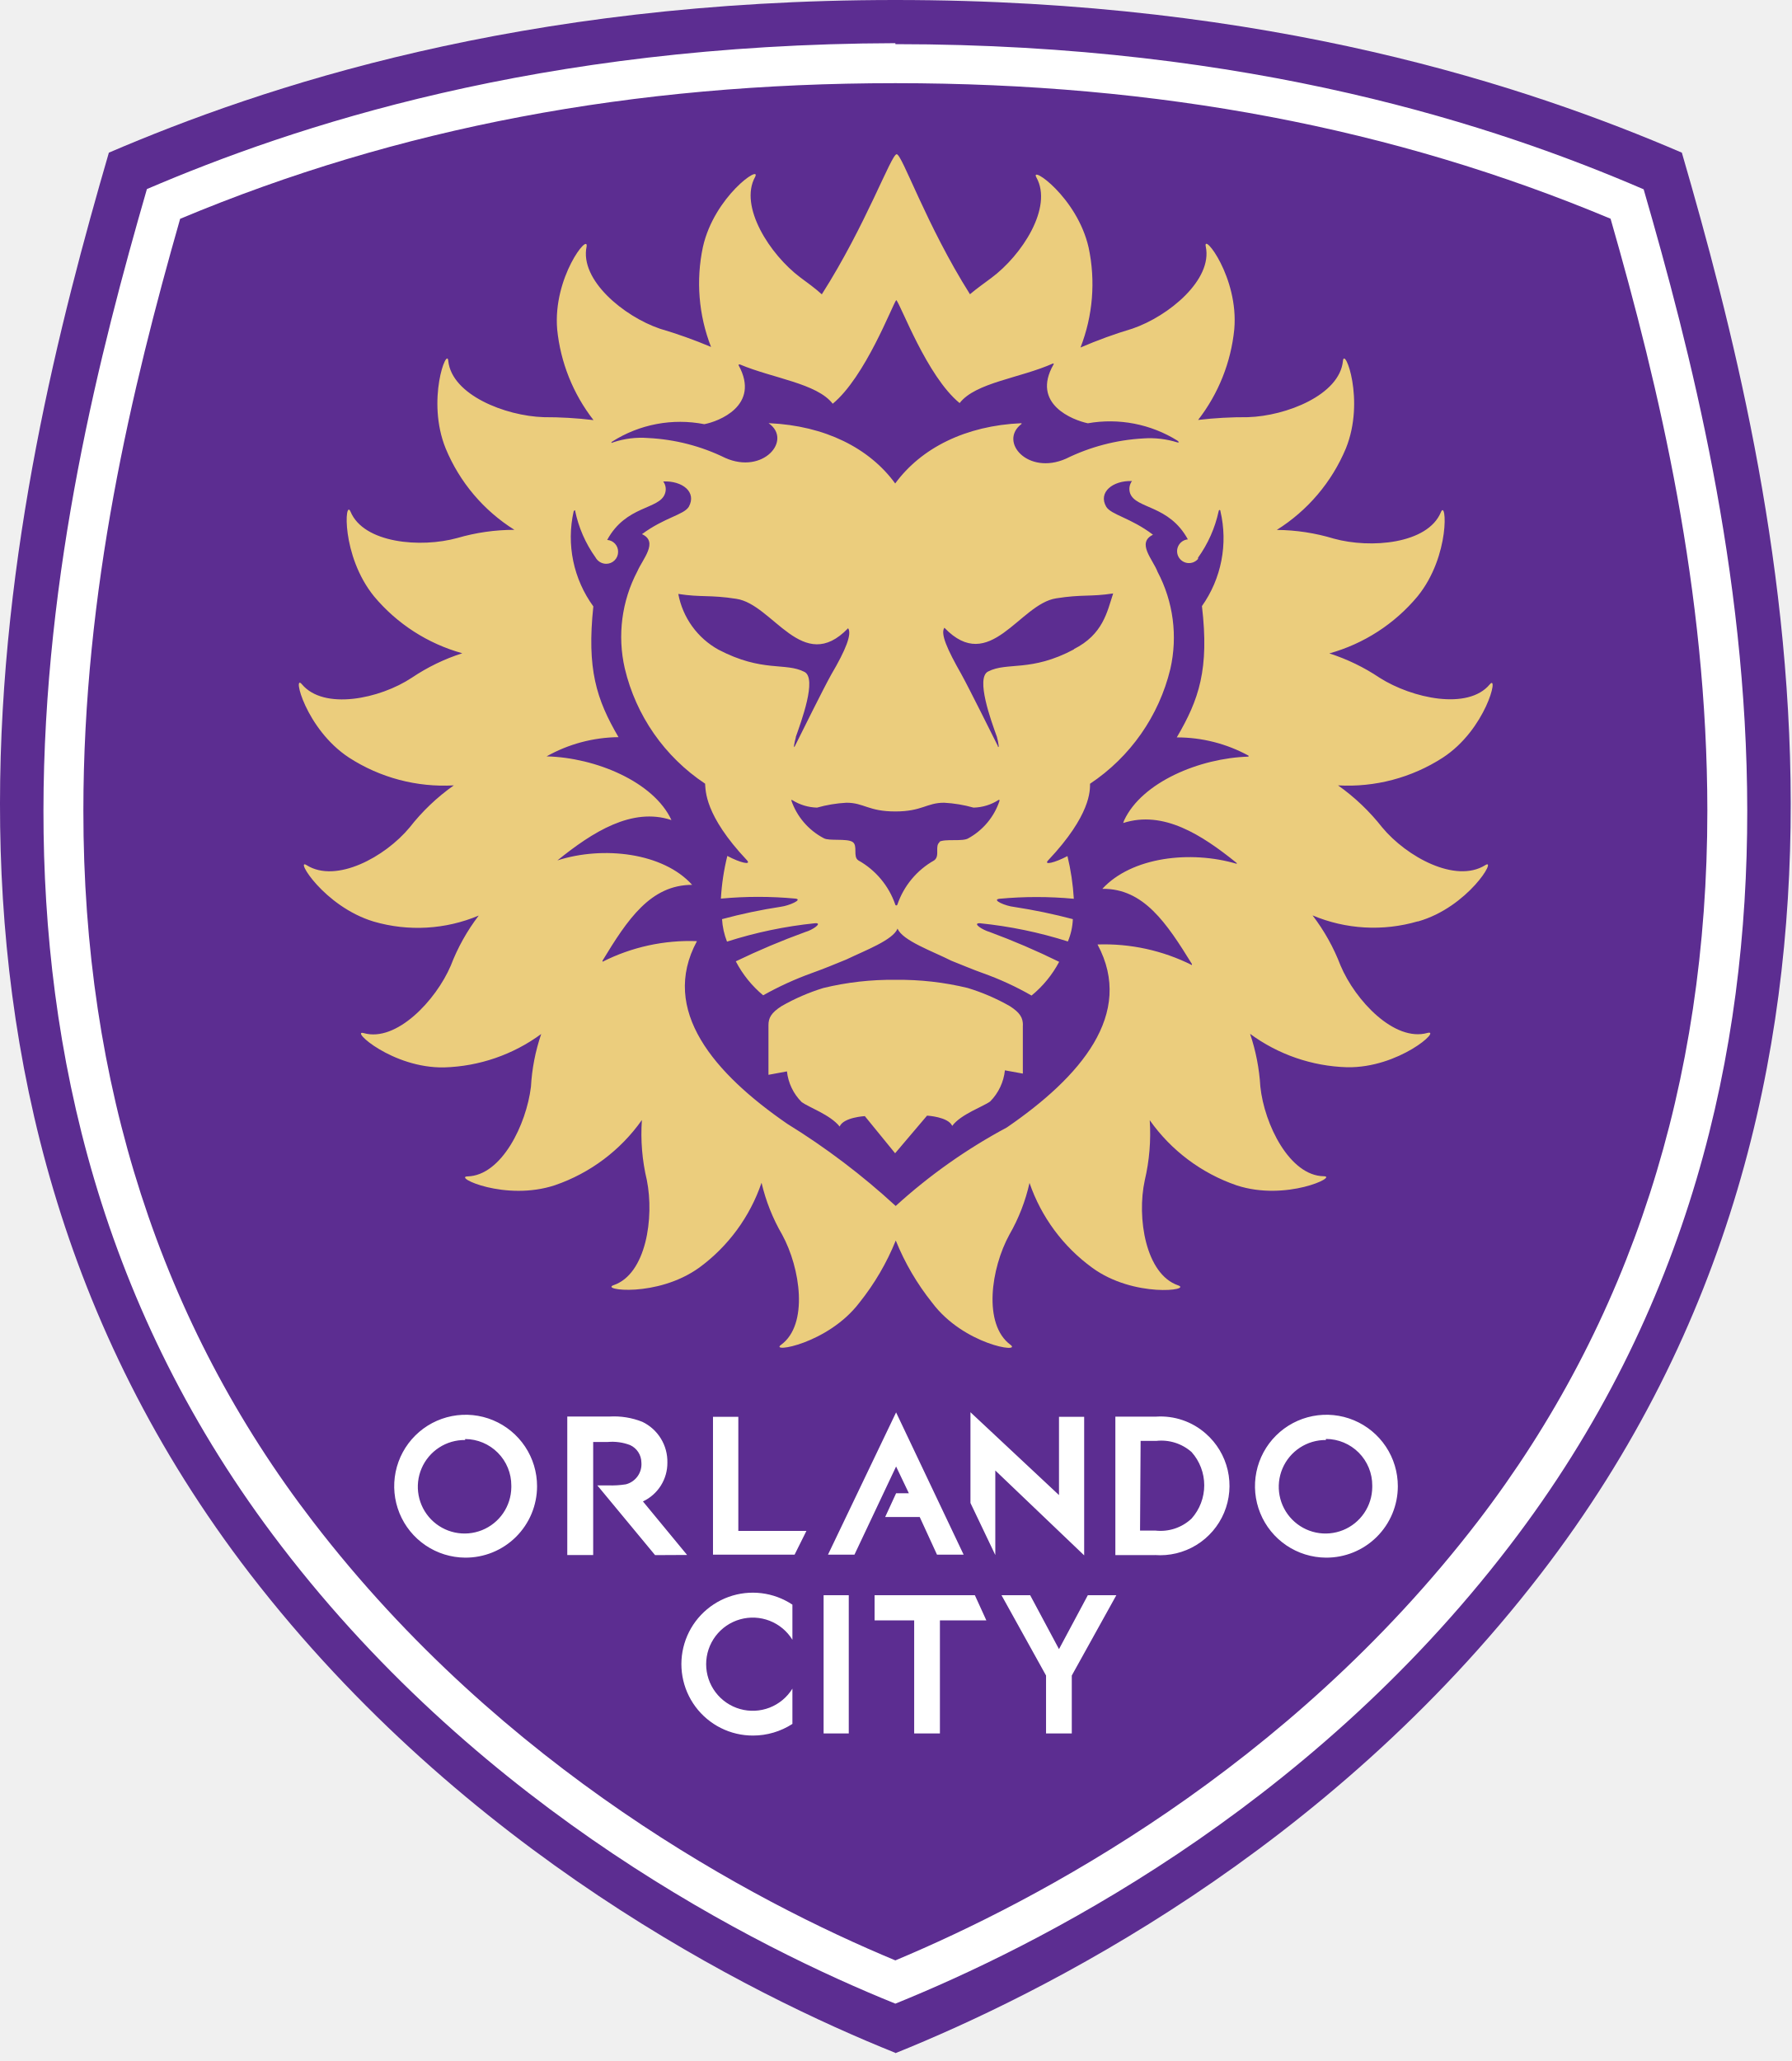
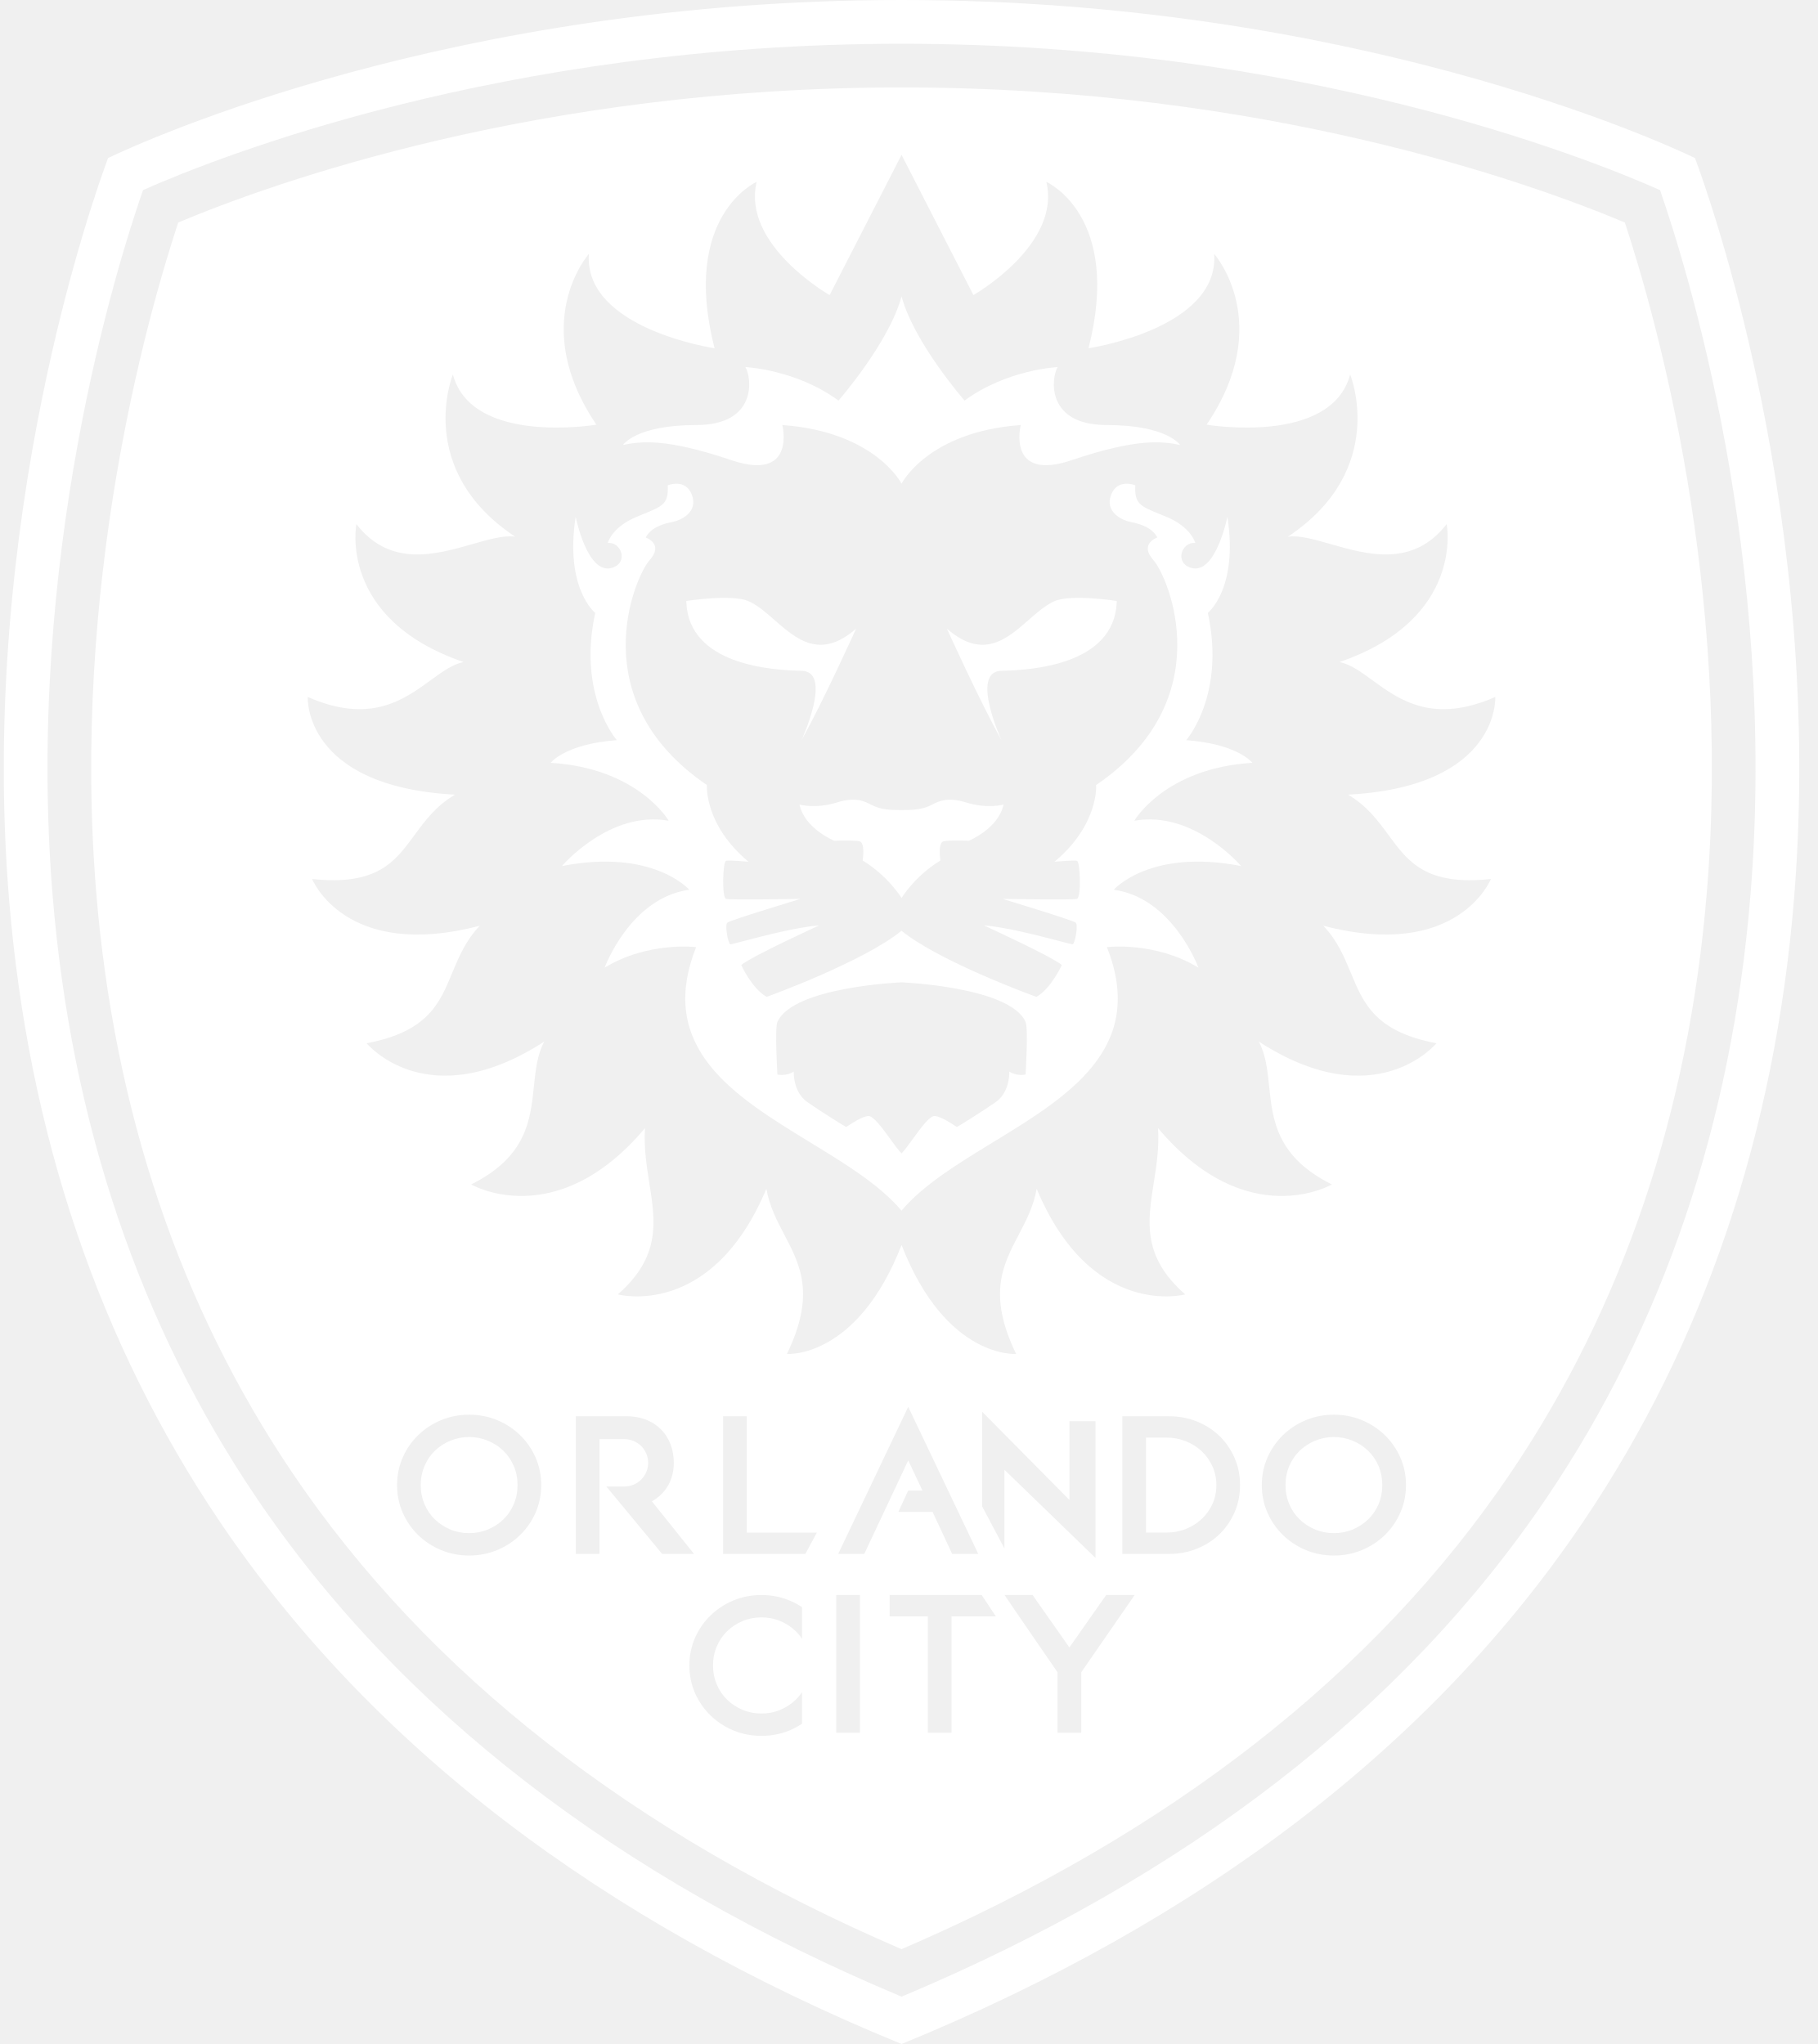
- <svg xmlns="http://www.w3.org/2000/svg" width="220" height="253" viewBox="0 0 220 253" fill="none">
-   <path d="M109.926 252C92.036 244.82 57.036 227.36 30.696 193.21C-16.084 132.42 1.396 59.92 13.366 18.74C32.136 10.69 63.806 0 109.926 0C156.046 0 187.756 10.69 206.486 18.74C218.456 59.92 235.936 132.48 189.156 193.21C162.836 227.4 127.776 244.86 109.926 252.04" fill="#5C2D91" />
-   <path d="M109.926 10.21C142.256 10.21 171.036 15.67 197.736 26.85C203.736 47.74 209.596 72.51 209.616 99.49C209.616 133.01 200.156 162.39 181.416 186.79C158.036 217.21 127.256 233.39 109.926 240.65C92.546 233.43 61.796 217.21 38.436 186.8C19.716 162.48 10.216 133.02 10.236 99.5C10.236 72.42 16.156 47.74 22.116 26.86C48.836 15.67 77.626 10.21 109.926 10.21ZM109.926 5.3C66.036 5.42 35.926 15.55 18.036 23.21C6.666 62.56 -9.964 131.79 34.536 189.78C59.536 222.42 92.896 239.08 109.926 245.96C126.926 239.08 160.276 222.49 185.316 189.78C229.816 131.78 213.186 62.56 201.796 23.24C183.946 15.55 153.796 5.42 109.926 5.42" fill="white" />
-   <path d="M125.576 125.85V131.79L123.376 131.39C123.224 132.832 122.586 134.179 121.566 135.21C120.756 135.82 117.956 136.78 116.906 138.21C116.416 137.09 113.816 136.95 113.816 136.95L109.896 141.57L106.176 137.01C106.176 137.01 103.556 137.15 103.086 138.29C101.946 136.85 99.296 135.93 98.426 135.29C97.41 134.277 96.771 132.947 96.616 131.52L94.346 131.94V125.85C94.346 124.97 94.666 124.33 95.966 123.5C97.589 122.573 99.309 121.828 101.096 121.28C103.993 120.577 106.966 120.241 109.946 120.28C112.93 120.242 115.906 120.578 118.806 121.28C120.603 121.827 122.333 122.572 123.966 123.5C125.266 124.33 125.586 124.96 125.586 125.85M174.036 113.11C169.782 114.349 165.231 114.088 161.146 112.37C162.579 114.241 163.734 116.309 164.576 118.51C166.386 122.82 171.206 127.93 175.246 126.8C177.056 126.31 171.746 131.13 165.376 131.01C161.085 130.885 156.934 129.454 153.476 126.91C154.183 129.004 154.607 131.184 154.736 133.39C155.226 138.05 158.346 144.33 162.516 144.39C164.326 144.39 157.896 147.5 151.826 145.51C147.517 144.032 143.783 141.232 141.156 137.51C141.32 139.987 141.115 142.474 140.546 144.89C139.546 149.49 140.656 156.41 144.626 157.78C146.436 158.38 139.206 159.35 134.106 155.63C130.526 153.032 127.834 149.393 126.396 145.21C125.899 147.439 125.066 149.58 123.926 151.56C121.666 155.68 120.656 162.56 124.056 165.08C125.516 166.15 118.316 165.08 114.456 159.93C112.599 157.612 111.089 155.034 109.976 152.28C108.863 155.034 107.354 157.612 105.496 159.93C101.616 165 94.416 166.14 95.896 165.08C99.286 162.61 98.276 155.67 96.026 151.56C94.872 149.574 94.019 147.427 93.496 145.19C92.074 149.365 89.404 153.003 85.846 155.61C80.666 159.33 73.606 158.35 75.336 157.76C79.336 156.39 80.336 149.47 79.416 144.87C78.839 142.455 78.633 139.967 78.806 137.49C76.18 141.212 72.446 144.012 68.136 145.49C62.036 147.51 55.586 144.46 57.406 144.41C61.596 144.3 64.626 138.02 65.186 133.41C65.307 131.202 65.731 129.022 66.446 126.93C62.987 129.471 58.837 130.901 54.546 131.03C48.176 131.16 42.906 126.34 44.656 126.82C48.656 127.96 53.516 122.82 55.346 118.53C56.189 116.329 57.344 114.261 58.776 112.39C54.692 114.108 50.141 114.369 45.886 113.13C39.756 111.28 36.126 105.21 37.656 106.21C41.266 108.47 47.276 105.21 50.296 101.57C51.84 99.593 53.666 97.854 55.716 96.41C51.173 96.666 46.666 95.472 42.846 93C37.516 89.5 35.846 82.55 37.066 84C39.756 87.21 46.616 85.81 50.566 83.19C52.478 81.903 54.562 80.893 56.756 80.19C52.522 79.016 48.745 76.581 45.926 73.21C41.866 68.21 42.316 61.13 43.036 62.81C44.656 66.69 51.646 67.29 56.156 66.04C58.431 65.377 60.787 65.04 63.156 65.04C59.372 62.67 56.421 59.177 54.716 55.05C52.316 49.13 54.896 42.5 55.036 44.31C55.476 48.48 62.036 51.06 66.746 51.21C68.792 51.205 70.836 51.325 72.866 51.57C70.36 48.351 68.814 44.489 68.406 40.43C67.866 34.06 72.306 28.5 72.016 30.28C71.166 34.38 76.586 38.84 81.016 40.35C83.15 40.978 85.247 41.726 87.296 42.59C85.775 38.688 85.427 34.427 86.296 30.33C87.686 24.1 93.516 20.13 92.706 21.72C90.706 25.33 94.516 31.25 98.246 34.05C99.126 34.7 100.056 35.37 100.896 36.13C106.316 27.63 109.416 18.93 110.086 18.93C110.756 18.93 113.696 27.58 119.086 36.12C119.956 35.38 120.896 34.73 121.706 34.12C125.476 31.32 129.286 25.45 127.246 21.79C126.366 20.2 132.246 24.17 133.656 30.4C134.525 34.497 134.178 38.758 132.656 42.66C134.736 41.762 136.866 40.988 139.036 40.34C143.476 38.82 148.896 34.34 148.036 30.27C147.656 28.46 152.096 34.04 151.536 40.42C151.132 44.474 149.594 48.331 147.096 51.55C149.127 51.312 151.171 51.198 153.216 51.21C157.906 51.07 164.476 48.48 164.876 44.31C165.056 42.5 167.636 49.13 165.236 55.05C163.511 59.179 160.548 62.673 156.756 65.05C159.129 65.071 161.486 65.431 163.756 66.12C168.286 67.37 175.276 66.77 176.896 62.89C177.586 61.15 178.096 68.21 174.036 73.21C171.221 76.589 167.443 79.03 163.206 80.21C165.401 80.913 167.485 81.923 169.396 83.21C173.396 85.74 180.226 87.21 182.896 84.02C184.066 82.61 182.446 89.56 177.116 93.02C173.302 95.479 168.807 96.666 164.276 96.41C166.323 97.859 168.149 99.597 169.696 101.57C172.696 105.18 178.696 108.47 182.336 106.21C183.866 105.21 180.246 111.36 174.106 113.11M75.246 54.31C76.638 53.838 78.111 53.654 79.576 53.77C82.863 53.932 86.082 54.762 89.036 56.21C93.696 58.29 97.326 54.01 94.366 51.95H94.456C101.276 52.26 106.736 55 109.906 59.35C113.086 55 118.556 52.24 125.416 51.95V52.04C122.566 54.21 126.196 58.37 130.866 56.31C133.833 54.85 137.064 54.003 140.366 53.82C141.781 53.718 143.203 53.885 144.556 54.31C144.786 54.31 144.806 54.31 144.556 54.09C141.277 52.049 137.36 51.29 133.556 51.96C131.746 51.58 126.556 49.61 129.346 44.74C129.361 44.724 129.369 44.702 129.369 44.68C129.369 44.658 129.361 44.636 129.346 44.62H129.276C125.216 46.43 119.776 46.95 117.816 49.48C113.806 46.21 110.596 37.41 110.036 36.83C109.526 37.52 106.226 46.27 102.236 49.56C100.286 47.05 94.906 46.45 90.846 44.74C90.736 44.74 90.626 44.74 90.686 44.85C93.396 49.8 88.176 51.76 86.466 52.07C82.561 51.308 78.513 52.074 75.156 54.21C74.996 54.32 75.066 54.41 75.156 54.35M115.286 103.35C116.006 102.92 118.206 103.35 118.896 102.9C120.693 101.907 122.052 100.276 122.706 98.33C122.706 98.19 122.706 98.13 122.596 98.2C121.679 98.789 120.617 99.114 119.526 99.14C118.349 98.808 117.138 98.606 115.916 98.54C113.746 98.54 113.226 99.61 109.916 99.61C106.596 99.61 106.086 98.54 103.916 98.54C102.695 98.606 101.484 98.808 100.306 99.14C99.244 99.111 98.209 98.8 97.306 98.24C97.176 98.15 97.106 98.24 97.146 98.24C97.832 100.249 99.264 101.918 101.146 102.9C101.756 103.26 103.966 102.9 104.666 103.35C105.366 103.8 104.666 105.16 105.386 105.62C107.51 106.81 109.122 108.739 109.916 111.04C109.921 111.071 109.937 111.099 109.961 111.119C109.985 111.139 110.015 111.15 110.046 111.15C110.076 111.146 110.104 111.133 110.127 111.114C110.15 111.094 110.167 111.069 110.176 111.04C110.963 108.741 112.568 106.811 114.686 105.62C115.466 105.06 114.686 103.81 115.406 103.35M97.706 90.52C97.611 90.848 97.537 91.182 97.486 91.52C97.486 91.75 97.486 91.81 97.626 91.52C98.406 89.95 101.096 84.52 102.046 82.82C103.856 79.75 104.606 77.82 104.126 77.12C98.546 82.91 94.916 74.18 90.406 73.51C87.156 73 86.106 73.35 83.276 72.91C83.543 74.343 84.124 75.699 84.976 76.882C85.828 78.064 86.931 79.044 88.206 79.75C93.626 82.58 96.406 81.27 98.766 82.48C100.336 83.29 98.366 88.58 97.696 90.48M131.826 79.69C135.436 77.88 135.926 75.09 136.666 72.85C133.836 73.28 132.876 72.94 129.666 73.45C125.156 74.14 121.526 82.87 115.946 77.06C115.436 77.78 116.286 79.7 118.026 82.76C119.026 84.57 121.796 90.16 122.506 91.57C122.506 91.77 122.636 91.73 122.616 91.57C122.57 91.184 122.493 90.803 122.386 90.43C121.696 88.52 119.746 83.21 121.316 82.43C123.676 81.22 126.556 82.54 131.876 79.7M138.016 100.7C140.196 96.02 147.276 93.06 153.286 92.88V92.76C150.584 91.285 147.555 90.515 144.476 90.52C147.216 85.86 148.476 82.14 147.566 74.4C148.747 72.731 149.56 70.83 149.951 68.824C150.343 66.817 150.303 64.75 149.836 62.76C149.836 62.56 149.656 62.54 149.616 62.76C149.172 64.813 148.311 66.753 147.086 68.46V68.61C146.931 68.792 146.734 68.933 146.511 69.021C146.289 69.109 146.048 69.141 145.811 69.114C145.573 69.087 145.346 69.002 145.148 68.867C144.951 68.732 144.79 68.55 144.68 68.338C144.569 68.126 144.513 67.89 144.515 67.65C144.517 67.411 144.578 67.176 144.692 66.966C144.806 66.756 144.97 66.577 145.17 66.445C145.369 66.314 145.598 66.233 145.836 66.21C143.526 61.97 139.486 62.49 138.756 60.58C138.664 60.327 138.636 60.054 138.675 59.788C138.713 59.521 138.817 59.267 138.976 59.05C136.626 58.97 134.786 60.43 135.816 62.21C136.446 63.21 138.816 63.56 141.556 65.64C139.496 66.64 141.556 68.69 142.116 70.19C144.052 73.85 144.609 78.084 143.686 82.12C142.291 87.89 138.77 92.922 133.826 96.21C133.826 97.02 133.936 100.04 128.696 105.6C128.066 106.25 129.486 105.92 131.056 105.09C131.471 106.81 131.732 108.564 131.836 110.33C128.793 110.045 125.73 110.045 122.686 110.33C121.686 110.47 123.496 111.23 124.496 111.33C126.928 111.701 129.338 112.202 131.716 112.83C131.68 113.773 131.473 114.701 131.106 115.57C127.583 114.451 123.954 113.701 120.276 113.33C119.336 113.33 120.636 114.16 121.486 114.4C124.397 115.477 127.251 116.702 130.036 118.07C129.192 119.661 128.04 121.069 126.646 122.21C124.733 121.112 122.725 120.188 120.646 119.45C119.436 119.02 118.096 118.45 116.786 117.93C114.546 116.79 110.786 115.47 110.196 113.99C109.636 115.4 106.196 116.68 103.916 117.78C102.476 118.38 101.006 118.97 99.696 119.44C97.624 120.185 95.617 121.102 93.696 122.18C92.31 121.027 91.168 119.61 90.336 118.01C93.126 116.662 95.983 115.457 98.896 114.4C99.746 114.17 101.046 113.28 100.086 113.33C96.407 113.704 92.778 114.461 89.256 115.59C88.909 114.708 88.703 113.776 88.646 112.83C91.022 112.188 93.433 111.68 95.866 111.31C96.866 111.18 98.596 110.43 97.676 110.31C94.626 110.024 91.556 110.024 88.506 110.31C88.606 108.543 88.87 106.788 89.296 105.07C90.886 105.92 92.296 106.24 91.696 105.59C86.456 100.03 86.646 97.01 86.566 96.2C81.603 92.906 78.078 87.847 76.706 82.05C75.778 78.016 76.328 73.783 78.256 70.12C78.906 68.62 80.876 66.51 78.816 65.57C81.606 63.51 83.946 63.21 84.566 62.21C85.566 60.4 83.776 59 81.426 59.1C81.585 59.318 81.687 59.572 81.722 59.84C81.757 60.107 81.724 60.379 81.626 60.63C80.926 62.56 76.856 62.02 74.546 66.28C74.914 66.305 75.258 66.471 75.507 66.743C75.757 67.014 75.892 67.371 75.886 67.74C75.888 67.933 75.85 68.125 75.777 68.304C75.704 68.483 75.596 68.646 75.459 68.782C75.322 68.919 75.159 69.027 74.98 69.101C74.802 69.174 74.61 69.211 74.416 69.21C74.15 69.207 73.889 69.133 73.66 68.996C73.432 68.859 73.244 68.664 73.116 68.43C71.888 66.713 71.033 64.757 70.606 62.69C70.606 62.55 70.466 62.69 70.426 62.78C69.977 64.784 69.961 66.86 70.378 68.871C70.796 70.882 71.637 72.78 72.846 74.44C72.036 82.11 73.206 85.83 75.936 90.49C72.841 90.521 69.804 91.332 67.106 92.85C73.106 92.99 80.266 95.97 82.436 100.67C77.596 99.06 72.756 102.13 68.436 105.62C74.066 103.81 81.436 104.68 84.976 108.62C79.866 108.62 77.036 112.88 73.976 117.92V118.06C77.563 116.249 81.551 115.379 85.566 115.53C80.976 124.03 87.696 131.78 96.646 137.95C101.398 140.881 105.858 144.26 109.966 148.04C114.101 144.276 118.686 141.038 123.616 138.4C132.636 132.21 139.336 124.48 134.746 115.94C138.76 115.8 142.746 116.67 146.336 118.47V118.34C143.246 113.34 140.416 109.04 135.336 109.11C138.946 105.19 146.166 104.36 151.836 106.04V105.94C147.536 102.47 142.836 99.44 137.896 101.03" fill="#EBCD7D" />
-   <path d="M101.116 212.79V195.82H104.206V212.79H101.116ZM112.236 212.79V198.91H107.376V195.82H119.686L121.096 198.91H115.396V212.79H112.236ZM128.426 212.79V205.68L122.956 195.82H126.476L130.016 202.44L133.556 195.82H137.056L131.586 205.68V212.79H128.426ZM57.106 191.21C55.374 191.198 53.684 190.673 52.249 189.702C50.815 188.731 49.7 187.357 49.046 185.752C48.392 184.148 48.227 182.386 48.573 180.689C48.919 178.991 49.76 177.434 50.99 176.214C52.219 174.994 53.783 174.166 55.483 173.833C57.184 173.501 58.944 173.679 60.543 174.346C62.142 175.013 63.507 176.139 64.467 177.581C65.427 179.023 65.938 180.718 65.936 182.45C65.935 183.606 65.705 184.75 65.26 185.817C64.815 186.884 64.163 187.852 63.343 188.666C62.522 189.48 61.549 190.124 60.478 190.561C59.408 190.997 58.262 191.218 57.106 191.21ZM57.106 176.77C55.971 176.756 54.857 177.079 53.906 177.699C52.954 178.318 52.208 179.205 51.761 180.249C51.314 181.292 51.186 182.445 51.394 183.561C51.602 184.677 52.136 185.706 52.929 186.519C53.722 187.331 54.738 187.89 55.848 188.125C56.959 188.36 58.114 188.261 59.168 187.839C60.222 187.418 61.128 186.693 61.77 185.757C62.412 184.821 62.762 183.715 62.776 182.58V182.37C62.782 180.86 62.188 179.41 61.124 178.337C60.061 177.265 58.616 176.658 57.106 176.65M162.786 191.21C161.054 191.198 159.364 190.673 157.929 189.702C156.495 188.731 155.38 187.357 154.726 185.752C154.072 184.148 153.907 182.386 154.253 180.689C154.599 178.991 155.44 177.434 156.67 176.214C157.9 174.994 159.463 174.166 161.163 173.833C162.864 173.501 164.624 173.679 166.223 174.346C167.822 175.013 169.187 176.139 170.147 177.581C171.107 179.023 171.618 180.718 171.616 182.45C171.615 183.606 171.385 184.75 170.94 185.817C170.495 186.884 169.844 187.852 169.023 188.666C168.202 189.48 167.229 190.124 166.159 190.561C165.088 190.997 163.942 191.218 162.786 191.21ZM162.786 176.77C161.651 176.76 160.538 177.087 159.589 177.71C158.64 178.332 157.896 179.222 157.453 180.267C157.009 181.312 156.885 182.465 157.097 183.581C157.309 184.696 157.847 185.723 158.643 186.533C159.438 187.343 160.456 187.898 161.568 188.13C162.679 188.361 163.834 188.257 164.887 187.832C165.939 187.407 166.842 186.679 167.481 185.74C168.12 184.802 168.466 183.695 168.476 182.56V182.36C168.479 181.611 168.334 180.868 168.049 180.175C167.764 179.482 167.346 178.851 166.817 178.32C166.289 177.789 165.661 177.367 164.969 177.079C164.277 176.79 163.536 176.641 162.786 176.64M87.536 190.84V173.92H90.646V187.93H99.006L97.556 190.84H87.536ZM133.106 190.93L122.196 180.51V190.89L119.146 184.5V173.36L130.016 183.53V173.92H133.106V190.93ZM141.846 190.9H136.936V173.9H141.936C143.04 173.827 144.147 173.974 145.194 174.331C146.241 174.688 147.207 175.248 148.036 175.98C149.384 177.158 150.326 178.73 150.73 180.473C151.133 182.217 150.978 184.043 150.285 185.693C149.592 187.343 148.398 188.733 146.87 189.666C145.343 190.599 143.561 191.027 141.776 190.89M139.966 187.89H141.876C142.676 187.978 143.486 187.891 144.249 187.636C145.012 187.38 145.711 186.962 146.296 186.41C147.296 185.286 147.848 183.834 147.848 182.33C147.848 180.826 147.296 179.374 146.296 178.25C145.708 177.73 145.016 177.339 144.267 177.103C143.517 176.867 142.727 176.791 141.946 176.88H140.036L139.966 187.89ZM80.426 190.9L73.336 182.34H74.656C75.385 182.368 76.116 182.324 76.836 182.21C77.422 182.061 77.935 181.708 78.285 181.215C78.635 180.723 78.798 180.122 78.746 179.52C78.74 179.07 78.606 178.631 78.36 178.254C78.114 177.877 77.766 177.577 77.356 177.39C76.487 177.059 75.553 176.929 74.626 177.01H72.826V190.89H69.646V173.89H74.806C76.191 173.804 77.578 174.026 78.866 174.54C79.804 174.991 80.592 175.702 81.136 176.589C81.681 177.475 81.958 178.5 81.936 179.54C81.945 180.539 81.667 181.519 81.135 182.365C80.603 183.21 79.84 183.885 78.936 184.31L84.356 190.88L80.426 190.9ZM118.306 190.84H115.036L112.916 186.22H108.676L110.016 183.31H111.586L110.016 180.02L104.906 190.84H101.656L110.016 173.38L118.306 190.84ZM97.286 207.29C96.633 208.35 95.652 209.168 94.492 209.62C93.331 210.072 92.055 210.133 90.857 209.793C89.659 209.454 88.604 208.733 87.853 207.74C87.103 206.746 86.696 205.535 86.696 204.29C86.696 203.045 87.103 201.834 87.853 200.84C88.604 199.847 89.659 199.126 90.857 198.787C92.055 198.447 93.331 198.508 94.492 198.96C95.652 199.412 96.633 200.23 97.286 201.29V196.98C96.146 196.221 94.844 195.739 93.484 195.574C92.125 195.409 90.745 195.564 89.457 196.028C88.168 196.492 87.005 197.251 86.063 198.245C85.12 199.239 84.424 200.439 84.029 201.751C83.634 203.062 83.551 204.448 83.788 205.797C84.025 207.146 84.575 208.421 85.393 209.519C86.211 210.618 87.276 211.509 88.5 212.122C89.725 212.735 91.077 213.053 92.446 213.05C94.164 213.05 95.845 212.554 97.286 211.62V207.29Z" fill="white" />
+ <svg xmlns="http://www.w3.org/2000/svg" width="40" height="45" viewBox="0 0 40 45" fill="none">
+   <g clip-path="url(#clip0_71_309)">
+     <path fill-rule="evenodd" clip-rule="evenodd" d="M4.847 33.514C8.164 38.421 13.209 42.285 19.843 45C26.476 42.285 31.521 38.421 34.838 33.514C37.502 29.574 39.066 24.953 39.487 19.78C40.167 11.435 37.613 4.299 37.306 3.479C36.527 3.106 29.734 0 19.843 0C9.951 0 3.158 3.106 2.379 3.479C2.072 4.299 -0.482 11.435 0.198 19.78C0.619 24.953 2.184 29.574 4.847 33.514ZM5.645 32.975C8.792 37.632 13.568 41.326 19.843 43.958C26.117 41.326 30.893 37.632 34.041 32.975C36.61 29.174 38.12 24.708 38.528 19.702C39.13 12.307 37.128 5.885 36.537 4.185C34.906 3.461 28.636 0.963 19.843 0.963C11.049 0.963 4.779 3.461 3.148 4.185C2.557 5.885 0.555 12.307 1.157 19.702C1.565 24.708 3.075 29.174 5.645 32.975ZM6.442 32.436C9.42 36.842 13.927 40.365 19.843 42.912C25.758 40.365 30.265 36.842 33.243 32.436C35.719 28.774 37.174 24.463 37.569 19.624C38.114 12.924 36.472 7.055 35.763 4.899C33.676 4.022 27.842 1.925 19.843 1.925C11.843 1.925 6.009 4.023 3.922 4.899C3.213 7.055 1.571 12.924 2.116 19.624C2.511 24.463 3.966 28.774 6.442 32.436ZM11.449 31.598C11.306 31.457 11.136 31.346 10.945 31.266C10.753 31.186 10.544 31.145 10.326 31.145C10.107 31.145 9.899 31.186 9.707 31.266C9.516 31.346 9.346 31.457 9.202 31.598C9.058 31.738 8.944 31.904 8.863 32.09C8.781 32.278 8.739 32.481 8.739 32.695C8.739 32.91 8.781 33.113 8.863 33.3C8.944 33.487 9.058 33.653 9.202 33.793C9.346 33.934 9.515 34.045 9.707 34.125C9.898 34.205 10.107 34.246 10.326 34.246C10.545 34.246 10.753 34.205 10.945 34.125C11.136 34.045 11.306 33.934 11.449 33.793C11.593 33.653 11.707 33.487 11.789 33.3C11.871 33.113 11.912 32.909 11.912 32.695C11.912 32.481 11.871 32.278 11.789 32.09C11.707 31.904 11.593 31.738 11.449 31.598ZM11.391 32.695C11.391 32.844 11.364 32.985 11.309 33.114C11.255 33.242 11.178 33.355 11.082 33.448C10.986 33.542 10.871 33.618 10.741 33.672C10.484 33.78 10.168 33.78 9.91 33.672C9.78 33.618 9.666 33.542 9.569 33.448C9.473 33.355 9.397 33.242 9.342 33.114C9.288 32.985 9.26 32.844 9.26 32.695C9.26 32.546 9.288 32.405 9.342 32.277C9.397 32.149 9.473 32.036 9.569 31.942C9.666 31.848 9.781 31.773 9.91 31.719C10.039 31.665 10.179 31.637 10.326 31.637C10.473 31.637 10.612 31.665 10.741 31.719C10.871 31.773 10.985 31.848 11.082 31.942C11.178 32.036 11.255 32.149 11.309 32.277C11.364 32.406 11.391 32.546 11.391 32.695ZM14.83 32.205C14.83 32.559 14.672 32.871 14.348 33.053L15.276 34.211H14.574L13.345 32.726H13.649H13.745C14.033 32.726 14.266 32.492 14.266 32.205C14.266 31.917 14.033 31.684 13.745 31.684H13.649H13.195V34.211H12.674V31.179H13.774C14.461 31.179 14.83 31.639 14.83 32.205ZM17.979 33.741H16.436V31.179H15.915V34.211H17.726L17.979 33.741ZM18.448 34.211L19.99 30.972L21.532 34.211H20.958L20.526 33.286H19.772L19.99 32.815H20.303L19.99 32.152L19.022 34.211H18.448ZM22.108 32.358L24.112 34.299V31.289H23.538V33.022L21.618 31.081V33.166L22.108 34.091V32.358ZM26.345 31.295C26.535 31.372 26.702 31.48 26.841 31.614C26.98 31.749 27.091 31.911 27.172 32.095C27.253 32.279 27.293 32.481 27.293 32.695C27.293 32.909 27.253 33.112 27.172 33.296C27.091 33.48 26.98 33.642 26.841 33.776C26.702 33.911 26.535 34.018 26.345 34.095C26.155 34.172 25.947 34.211 25.729 34.211H24.702V31.18H25.729C25.947 31.18 26.155 31.218 26.345 31.295ZM25.677 31.65H25.223V33.74H25.677C25.828 33.74 25.97 33.714 26.102 33.661C26.234 33.607 26.352 33.533 26.451 33.44C26.55 33.346 26.63 33.236 26.687 33.109C26.743 32.984 26.772 32.844 26.772 32.695C26.772 32.549 26.743 32.41 26.686 32.283C26.629 32.156 26.55 32.044 26.451 31.951C26.352 31.858 26.235 31.783 26.102 31.73C25.97 31.677 25.827 31.65 25.677 31.65ZM30.822 32.09C30.74 31.904 30.626 31.738 30.483 31.598C30.339 31.457 30.169 31.346 29.978 31.266C29.786 31.186 29.578 31.145 29.359 31.145C29.14 31.145 28.932 31.186 28.74 31.266C28.549 31.346 28.379 31.457 28.235 31.598C28.092 31.738 27.978 31.904 27.896 32.09C27.814 32.278 27.772 32.481 27.772 32.695C27.772 32.91 27.814 33.113 27.896 33.3C27.978 33.487 28.092 33.653 28.235 33.793C28.379 33.934 28.549 34.045 28.74 34.125C28.932 34.205 29.14 34.246 29.359 34.246C29.578 34.246 29.787 34.205 29.978 34.125C30.169 34.045 30.339 33.934 30.483 33.793C30.626 33.653 30.74 33.487 30.822 33.3C30.904 33.113 30.946 32.909 30.946 32.695C30.946 32.481 30.904 32.278 30.822 32.09ZM30.424 32.695C30.424 32.844 30.397 32.985 30.343 33.114C30.288 33.242 30.212 33.355 30.115 33.448C30.019 33.542 29.904 33.618 29.775 33.672C29.517 33.78 29.201 33.78 28.944 33.672C28.814 33.618 28.699 33.542 28.603 33.448C28.506 33.355 28.43 33.242 28.376 33.114C28.321 32.985 28.294 32.844 28.294 32.695C28.294 32.546 28.321 32.405 28.376 32.277C28.43 32.149 28.506 32.036 28.603 31.942C28.699 31.848 28.814 31.773 28.944 31.719C29.072 31.665 29.212 31.637 29.359 31.637C29.506 31.637 29.646 31.665 29.775 31.719C29.904 31.773 30.019 31.848 30.115 31.942C30.212 32.036 30.288 32.149 30.343 32.277C30.397 32.406 30.424 32.546 30.424 32.695ZM17.515 37.419C17.567 37.369 17.612 37.313 17.652 37.253L17.652 37.95C17.566 38.006 17.475 38.055 17.378 38.096C17.186 38.176 16.978 38.216 16.759 38.216C16.54 38.216 16.332 38.176 16.14 38.096C15.949 38.016 15.779 37.904 15.636 37.764C15.492 37.623 15.378 37.458 15.296 37.271C15.214 37.084 15.173 36.88 15.173 36.666C15.173 36.452 15.214 36.248 15.296 36.061C15.378 35.874 15.492 35.709 15.636 35.568C15.779 35.428 15.949 35.316 16.14 35.236C16.332 35.156 16.54 35.116 16.759 35.116C16.978 35.116 17.186 35.156 17.378 35.236C17.475 35.277 17.567 35.326 17.652 35.382V36.079C17.612 36.019 17.567 35.963 17.515 35.913C17.419 35.819 17.304 35.744 17.175 35.689C17.046 35.635 16.906 35.608 16.759 35.608C16.612 35.608 16.473 35.635 16.344 35.689C16.214 35.744 16.099 35.819 16.003 35.913C15.907 36.007 15.83 36.12 15.776 36.248C15.721 36.376 15.694 36.517 15.694 36.666C15.694 36.815 15.721 36.956 15.776 37.084C15.83 37.213 15.907 37.325 16.003 37.419C16.099 37.513 16.214 37.588 16.344 37.643C16.601 37.751 16.917 37.751 17.175 37.643C17.304 37.588 17.419 37.513 17.515 37.419ZM18.927 35.115H18.405V38.147H18.927V35.115ZM19.581 35.115H21.607L21.919 35.586H20.944V38.147H20.422V35.586H19.581V35.115ZM24.347 35.115L23.537 36.27L22.727 35.115H22.111C22.128 35.15 23.276 36.816 23.276 36.816V38.147H23.798V36.816L24.974 35.115H24.347ZM29.671 17.495C33.022 17.314 32.911 15.344 32.911 15.344C31.538 15.946 30.801 15.409 30.208 14.977C29.953 14.791 29.724 14.624 29.483 14.575C32.252 13.624 31.841 11.538 31.841 11.538C31.099 12.497 30.096 12.21 29.285 11.978C28.919 11.873 28.592 11.779 28.346 11.816C30.573 10.336 29.717 8.245 29.717 8.245C29.299 9.814 26.558 9.349 26.558 9.349C28.075 7.111 26.724 5.59 26.724 5.59C26.837 7.241 23.958 7.667 23.958 7.667C24.705 4.742 23.03 4.004 23.03 4.004C23.362 5.395 21.425 6.496 21.425 6.496L19.843 3.409L18.26 6.496C18.26 6.496 16.323 5.395 16.654 4.004C16.654 4.004 14.98 4.742 15.727 7.667C15.727 7.667 12.848 7.241 12.961 5.59C12.961 5.59 11.61 7.111 13.127 9.349C13.127 9.349 10.386 9.814 9.968 8.245C9.968 8.245 9.112 10.336 11.339 11.816C11.093 11.779 10.766 11.873 10.4 11.978C9.589 12.21 8.586 12.497 7.844 11.538C7.844 11.538 7.433 13.624 10.202 14.575C9.96 14.624 9.732 14.791 9.477 14.977C8.884 15.409 8.147 15.946 6.774 15.344C6.774 15.344 6.663 17.314 10.014 17.495C9.595 17.742 9.354 18.071 9.123 18.385C8.694 18.971 8.303 19.505 6.87 19.352C6.87 19.352 7.592 21.159 10.56 20.38C10.248 20.708 10.098 21.07 9.953 21.419C9.676 22.089 9.418 22.713 8.069 22.968C8.069 22.968 9.407 24.598 11.979 22.931C11.824 23.22 11.789 23.557 11.752 23.91C11.676 24.653 11.591 25.47 10.37 26.076C10.37 26.076 12.235 27.164 14.196 24.837C14.169 25.268 14.232 25.667 14.292 26.048C14.426 26.903 14.546 27.664 13.599 28.497C13.599 28.497 15.66 29.058 16.868 26.172C16.936 26.559 17.101 26.874 17.265 27.186C17.613 27.851 17.954 28.499 17.32 29.808C17.32 29.808 18.861 29.927 19.843 27.41C20.824 29.927 22.365 29.808 22.365 29.808C21.731 28.499 22.072 27.851 22.42 27.186C22.584 26.874 22.749 26.559 22.817 26.172C24.025 29.058 26.086 28.497 26.086 28.497C25.139 27.664 25.258 26.903 25.393 26.047C25.453 25.667 25.516 25.268 25.489 24.837C27.45 27.164 29.315 26.076 29.315 26.076C28.094 25.47 28.009 24.653 27.933 23.91C27.896 23.557 27.861 23.22 27.706 22.931C30.278 24.598 31.616 22.968 31.616 22.968C30.267 22.713 30.009 22.089 29.732 21.419C29.587 21.07 29.438 20.708 29.125 20.38C32.093 21.159 32.815 19.352 32.815 19.352C31.382 19.505 30.991 18.971 30.562 18.385C30.331 18.071 30.09 17.742 29.671 17.495ZM15.329 9.357C16.666 9.357 16.551 8.323 16.407 8.082C16.407 8.082 17.521 8.132 18.455 8.819C18.455 8.819 19.57 7.544 19.843 6.524C20.116 7.544 21.23 8.819 21.23 8.819C22.164 8.132 23.278 8.082 23.278 8.082C23.134 8.323 23.019 9.357 24.356 9.357C25.692 9.357 25.973 9.796 25.973 9.796C25.585 9.718 25.039 9.64 23.594 10.129C22.149 10.618 22.466 9.357 22.466 9.357C20.417 9.506 19.843 10.649 19.843 10.649C19.843 10.649 19.268 9.506 17.219 9.357C17.219 9.357 17.535 10.618 16.091 10.129C14.646 9.64 14.1 9.718 13.712 9.796C13.712 9.796 13.992 9.357 15.329 9.357ZM20.698 18.945C20.137 19.285 19.843 19.769 19.843 19.769C19.843 19.769 19.548 19.285 18.987 18.945C18.987 18.945 19.052 18.547 18.912 18.52C18.772 18.494 18.362 18.51 18.362 18.51C18.362 18.51 17.71 18.244 17.597 17.713C17.597 17.713 17.952 17.814 18.427 17.665C18.828 17.539 19.028 17.641 19.172 17.715C19.198 17.728 19.223 17.74 19.246 17.75C19.397 17.814 19.555 17.835 19.842 17.835C20.13 17.835 20.288 17.814 20.439 17.75C20.462 17.74 20.487 17.728 20.513 17.715C20.657 17.642 20.857 17.539 21.258 17.665C21.733 17.814 22.088 17.713 22.088 17.713C21.975 18.244 21.323 18.51 21.323 18.51C21.323 18.51 20.913 18.494 20.773 18.52C20.633 18.547 20.698 18.945 20.698 18.945ZM17.643 14.768C16.946 14.754 15.171 14.627 15.106 13.267V13.231C15.106 13.231 16.09 13.076 16.465 13.231C16.661 13.313 16.849 13.477 17.044 13.648C17.528 14.072 18.054 14.532 18.843 13.84C18.843 13.84 18.103 15.477 17.643 16.291C17.643 16.291 18.34 14.782 17.643 14.768ZM22.041 14.768C21.345 14.782 22.041 16.291 22.041 16.291C21.582 15.477 20.841 13.84 20.841 13.84C21.631 14.532 22.157 14.072 22.641 13.648C22.836 13.477 23.024 13.313 23.22 13.231C23.595 13.076 24.579 13.231 24.579 13.231V13.267C24.514 14.627 22.739 14.754 22.041 14.768ZM27.317 19.067C25.311 18.674 24.514 19.588 24.514 19.588C25.818 19.769 26.377 21.304 26.377 21.304C25.421 20.72 24.363 20.852 24.363 20.852C25.247 23.077 23.516 24.134 21.851 25.151C21.078 25.623 20.32 26.086 19.842 26.653C19.365 26.086 18.607 25.623 17.834 25.151C16.169 24.134 14.438 23.077 15.322 20.852C15.322 20.852 14.264 20.72 13.308 21.304C13.308 21.304 13.867 19.769 15.171 19.588C15.171 19.588 14.373 18.674 12.368 19.067C12.368 19.067 13.414 17.835 14.718 18.069C14.718 18.069 14.05 16.911 12.12 16.794C12.12 16.794 12.433 16.38 13.576 16.295C13.576 16.295 12.706 15.306 13.101 13.493C13.101 13.493 12.426 12.962 12.67 11.376C12.67 11.376 12.925 12.662 13.468 12.502C13.845 12.39 13.672 11.919 13.376 11.955C13.376 11.955 13.462 11.604 14.018 11.376C14.061 11.358 14.101 11.342 14.139 11.326C14.594 11.142 14.717 11.092 14.697 10.685C14.697 10.685 15.09 10.521 15.23 10.898C15.37 11.275 14.988 11.456 14.794 11.493C14.6 11.53 14.33 11.61 14.212 11.833C14.212 11.833 14.621 11.971 14.298 12.332C13.974 12.693 12.799 15.402 15.559 17.283C15.559 17.283 15.494 18.154 16.475 18.972C16.475 18.972 16.055 18.933 15.981 18.951C15.908 18.968 15.883 19.762 15.981 19.79C16.08 19.818 17.618 19.79 17.618 19.79C17.618 19.79 16.069 20.258 16.009 20.312C15.948 20.367 16.026 20.782 16.076 20.789C16.091 20.791 16.203 20.761 16.371 20.717C16.793 20.607 17.565 20.405 18.028 20.374C18.028 20.374 16.562 21.044 16.314 21.245C16.314 21.245 16.551 21.766 16.874 21.947C16.874 21.947 18.994 21.182 19.842 20.491C20.69 21.182 22.811 21.947 22.811 21.947C23.134 21.766 23.371 21.245 23.371 21.245C23.123 21.044 21.657 20.374 21.657 20.374C22.119 20.405 22.892 20.607 23.313 20.717C23.482 20.761 23.594 20.791 23.608 20.789C23.659 20.782 23.737 20.367 23.676 20.312C23.615 20.258 22.067 19.79 22.067 19.79C22.067 19.79 23.605 19.818 23.703 19.79C23.802 19.762 23.777 18.968 23.703 18.951C23.63 18.933 23.209 18.972 23.209 18.972C24.19 18.154 24.126 17.283 24.126 17.283C26.885 15.402 25.71 12.693 25.387 12.332C25.064 11.971 25.473 11.833 25.473 11.833C25.355 11.61 25.085 11.53 24.891 11.493C24.697 11.456 24.314 11.275 24.454 10.898C24.595 10.521 24.988 10.685 24.988 10.685C24.968 11.092 25.09 11.142 25.545 11.326C25.584 11.342 25.624 11.358 25.667 11.376C26.222 11.604 26.309 11.955 26.309 11.955C26.012 11.919 25.84 12.39 26.217 12.502C26.76 12.662 27.015 11.376 27.015 11.376C27.259 12.963 26.584 13.493 26.584 13.493C26.979 15.306 26.109 16.295 26.109 16.295C27.252 16.38 27.564 16.794 27.564 16.794C25.635 16.911 24.966 18.069 24.966 18.069C26.271 17.835 27.317 19.067 27.317 19.067ZM19.843 21.627C19.843 21.627 17.454 21.723 17.111 22.499C17.049 22.641 17.111 23.657 17.111 23.657C17.111 23.657 17.313 23.7 17.471 23.59C17.471 23.59 17.446 24.039 17.773 24.266C18.1 24.493 18.613 24.811 18.624 24.811C18.627 24.811 18.642 24.801 18.666 24.785C18.756 24.725 18.973 24.582 19.109 24.57C19.221 24.561 19.418 24.833 19.594 25.075C19.688 25.205 19.777 25.328 19.843 25.392C19.908 25.328 19.996 25.206 20.091 25.075C20.267 24.833 20.463 24.561 20.575 24.57C20.712 24.582 20.928 24.725 21.019 24.785C21.043 24.801 21.058 24.811 21.061 24.811C21.071 24.811 21.585 24.493 21.912 24.266C22.239 24.039 22.214 23.59 22.214 23.59C22.372 23.7 22.573 23.657 22.573 23.657C22.573 23.657 22.636 22.641 22.573 22.499C22.231 21.723 19.843 21.627 19.843 21.627Z" fill="white" />
+   </g>
+   <defs>
+     <clipPath id="clip0_71_309">
+       <rect width="39.519" height="45" fill="white" transform="translate(0.083252)" />
+     </clipPath>
+   </defs>
</svg>
